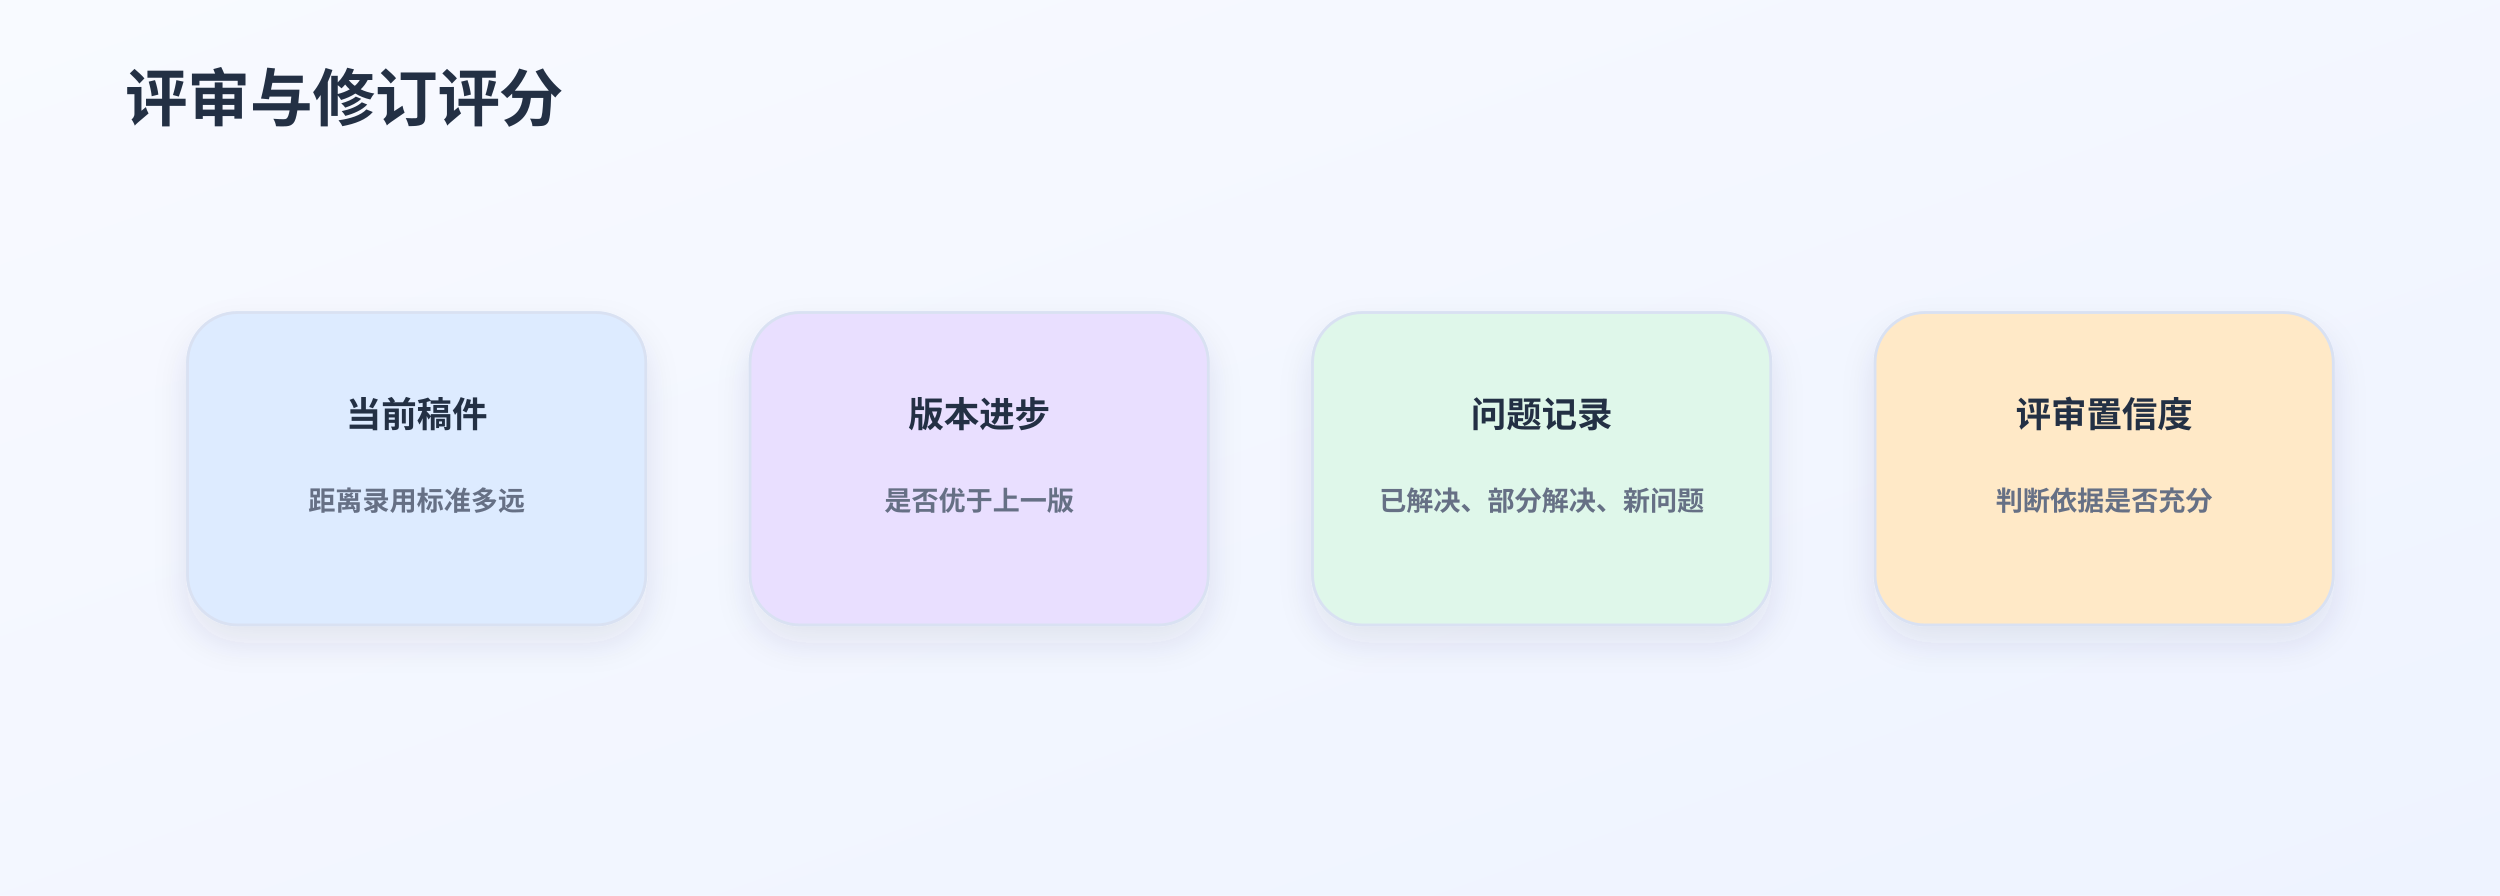
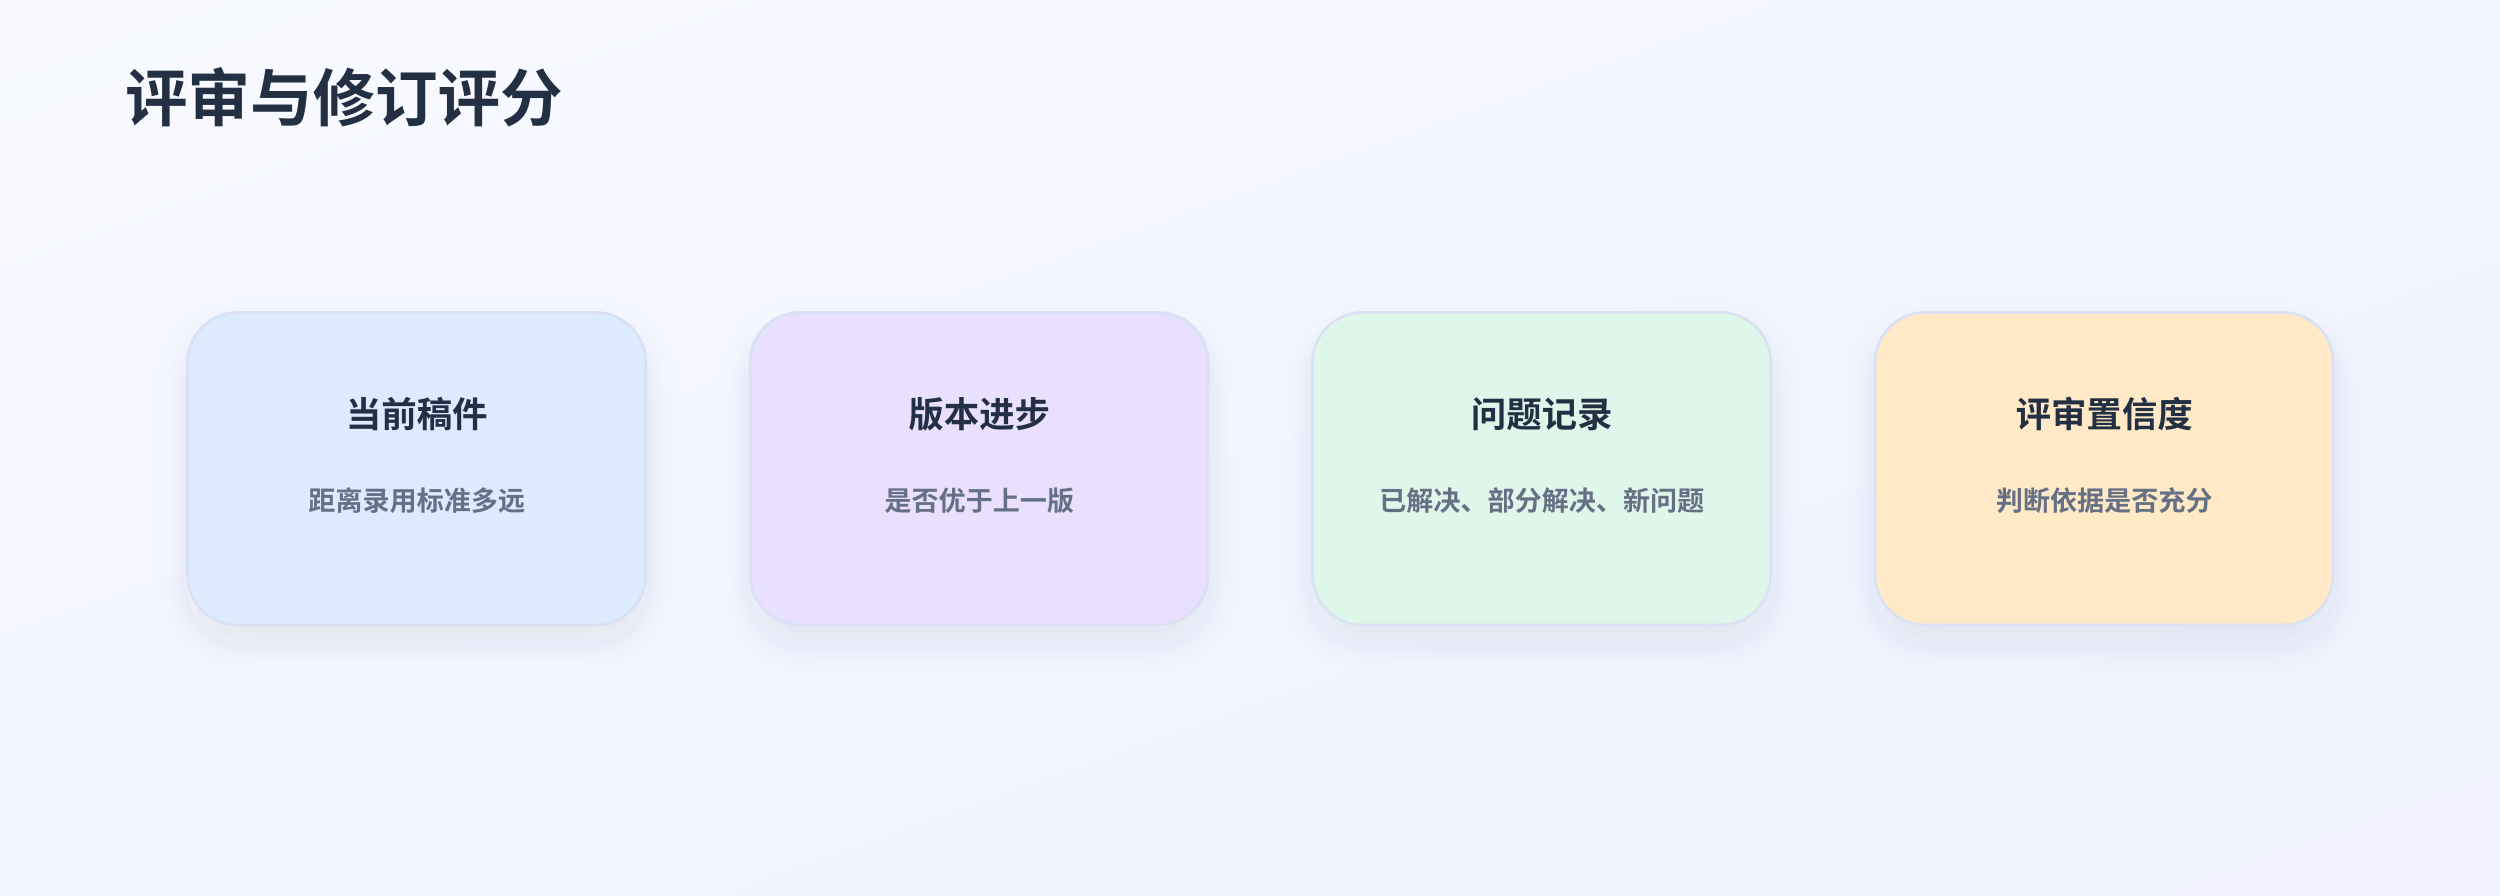
<svg xmlns="http://www.w3.org/2000/svg" width="1200" height="430" viewBox="0 0 1200 430" role="img">
  <defs>
    <marker id="arrow" viewBox="0 0 10 10" refX="8" refY="5" markerWidth="7" markerHeight="7" orient="auto-start-reverse">
      <path d="M 0 0 L 10 5 L 0 10 z" fill="#8EA0C5" />
    </marker>
    <filter id="softShadow" x="-15%" y="-20%" width="130%" height="145%">
      <feDropShadow dx="0" dy="8" stdDeviation="8" flood-color="#2F3A5F" flood-opacity="0.10" />
    </filter>
    <linearGradient id="hero" x1="0" x2="1" y1="0" y2="1">
      <stop offset="0%" stop-color="#F8FAFF" />
      <stop offset="100%" stop-color="#EEF3FF" />
    </linearGradient>
  </defs>
  <rect width="1200" height="430" fill="url(#hero)" />
  <style>
- text { font-family: Inter, "Noto Sans SC", "Microsoft YaHei", Arial, sans-serif; }
+ text { font-family: "Noto Sans CJK SC", "Noto Sans SC", "Microsoft YaHei", Arial, sans-serif; }
.small { fill: #667085; font-size: 13px; }
.mono { font-family: "JetBrains Mono", Consolas, monospace; }
</style>
  <text x="60" y="58" font-size="30" font-weight="800" fill="#233044" text-anchor="start">评审与修订评分</text>
  <rect x="90" y="150" width="220" height="150" rx="24" fill="#DDEBFF" stroke="#D9E1F2" stroke-width="1.4" filter="url(#softShadow)" />
  <text x="200" y="205" font-size="17" font-weight="850" fill="#233044" text-anchor="middle">当前稿件</text>
  <text x="200" y="245" font-size="13" font-weight="600" fill="#667085" text-anchor="middle">距离录用标准多远</text>
  <rect x="360" y="150" width="220" height="150" rx="24" fill="#E9DFFF" stroke="#D9E1F2" stroke-width="1.4" filter="url(#softShadow)" />
  <text x="470" y="205" font-size="17" font-weight="850" fill="#233044" text-anchor="middle">版本进步</text>
  <text x="470" y="245" font-size="13" font-weight="600" fill="#667085" text-anchor="middle">是否优于上一版</text>
  <rect x="630" y="150" width="220" height="150" rx="24" fill="#DFF7EA" stroke="#D9E1F2" stroke-width="1.4" filter="url(#softShadow)" />
  <text x="740" y="205" font-size="17" font-weight="850" fill="#233044" text-anchor="middle">问题记录</text>
  <text x="740" y="245" font-size="13" font-weight="600" fill="#667085" text-anchor="middle">已解决、部分解决、新问题</text>
  <rect x="900" y="150" width="220" height="150" rx="24" fill="#FFE9C7" stroke="#D9E1F2" stroke-width="1.4" filter="url(#softShadow)" />
  <text x="1010" y="205" font-size="17" font-weight="850" fill="#233044" text-anchor="middle">评审置信度</text>
  <text x="1010" y="245" font-size="13" font-weight="600" fill="#667085" text-anchor="middle">判断依据是否充分</text>
</svg>
